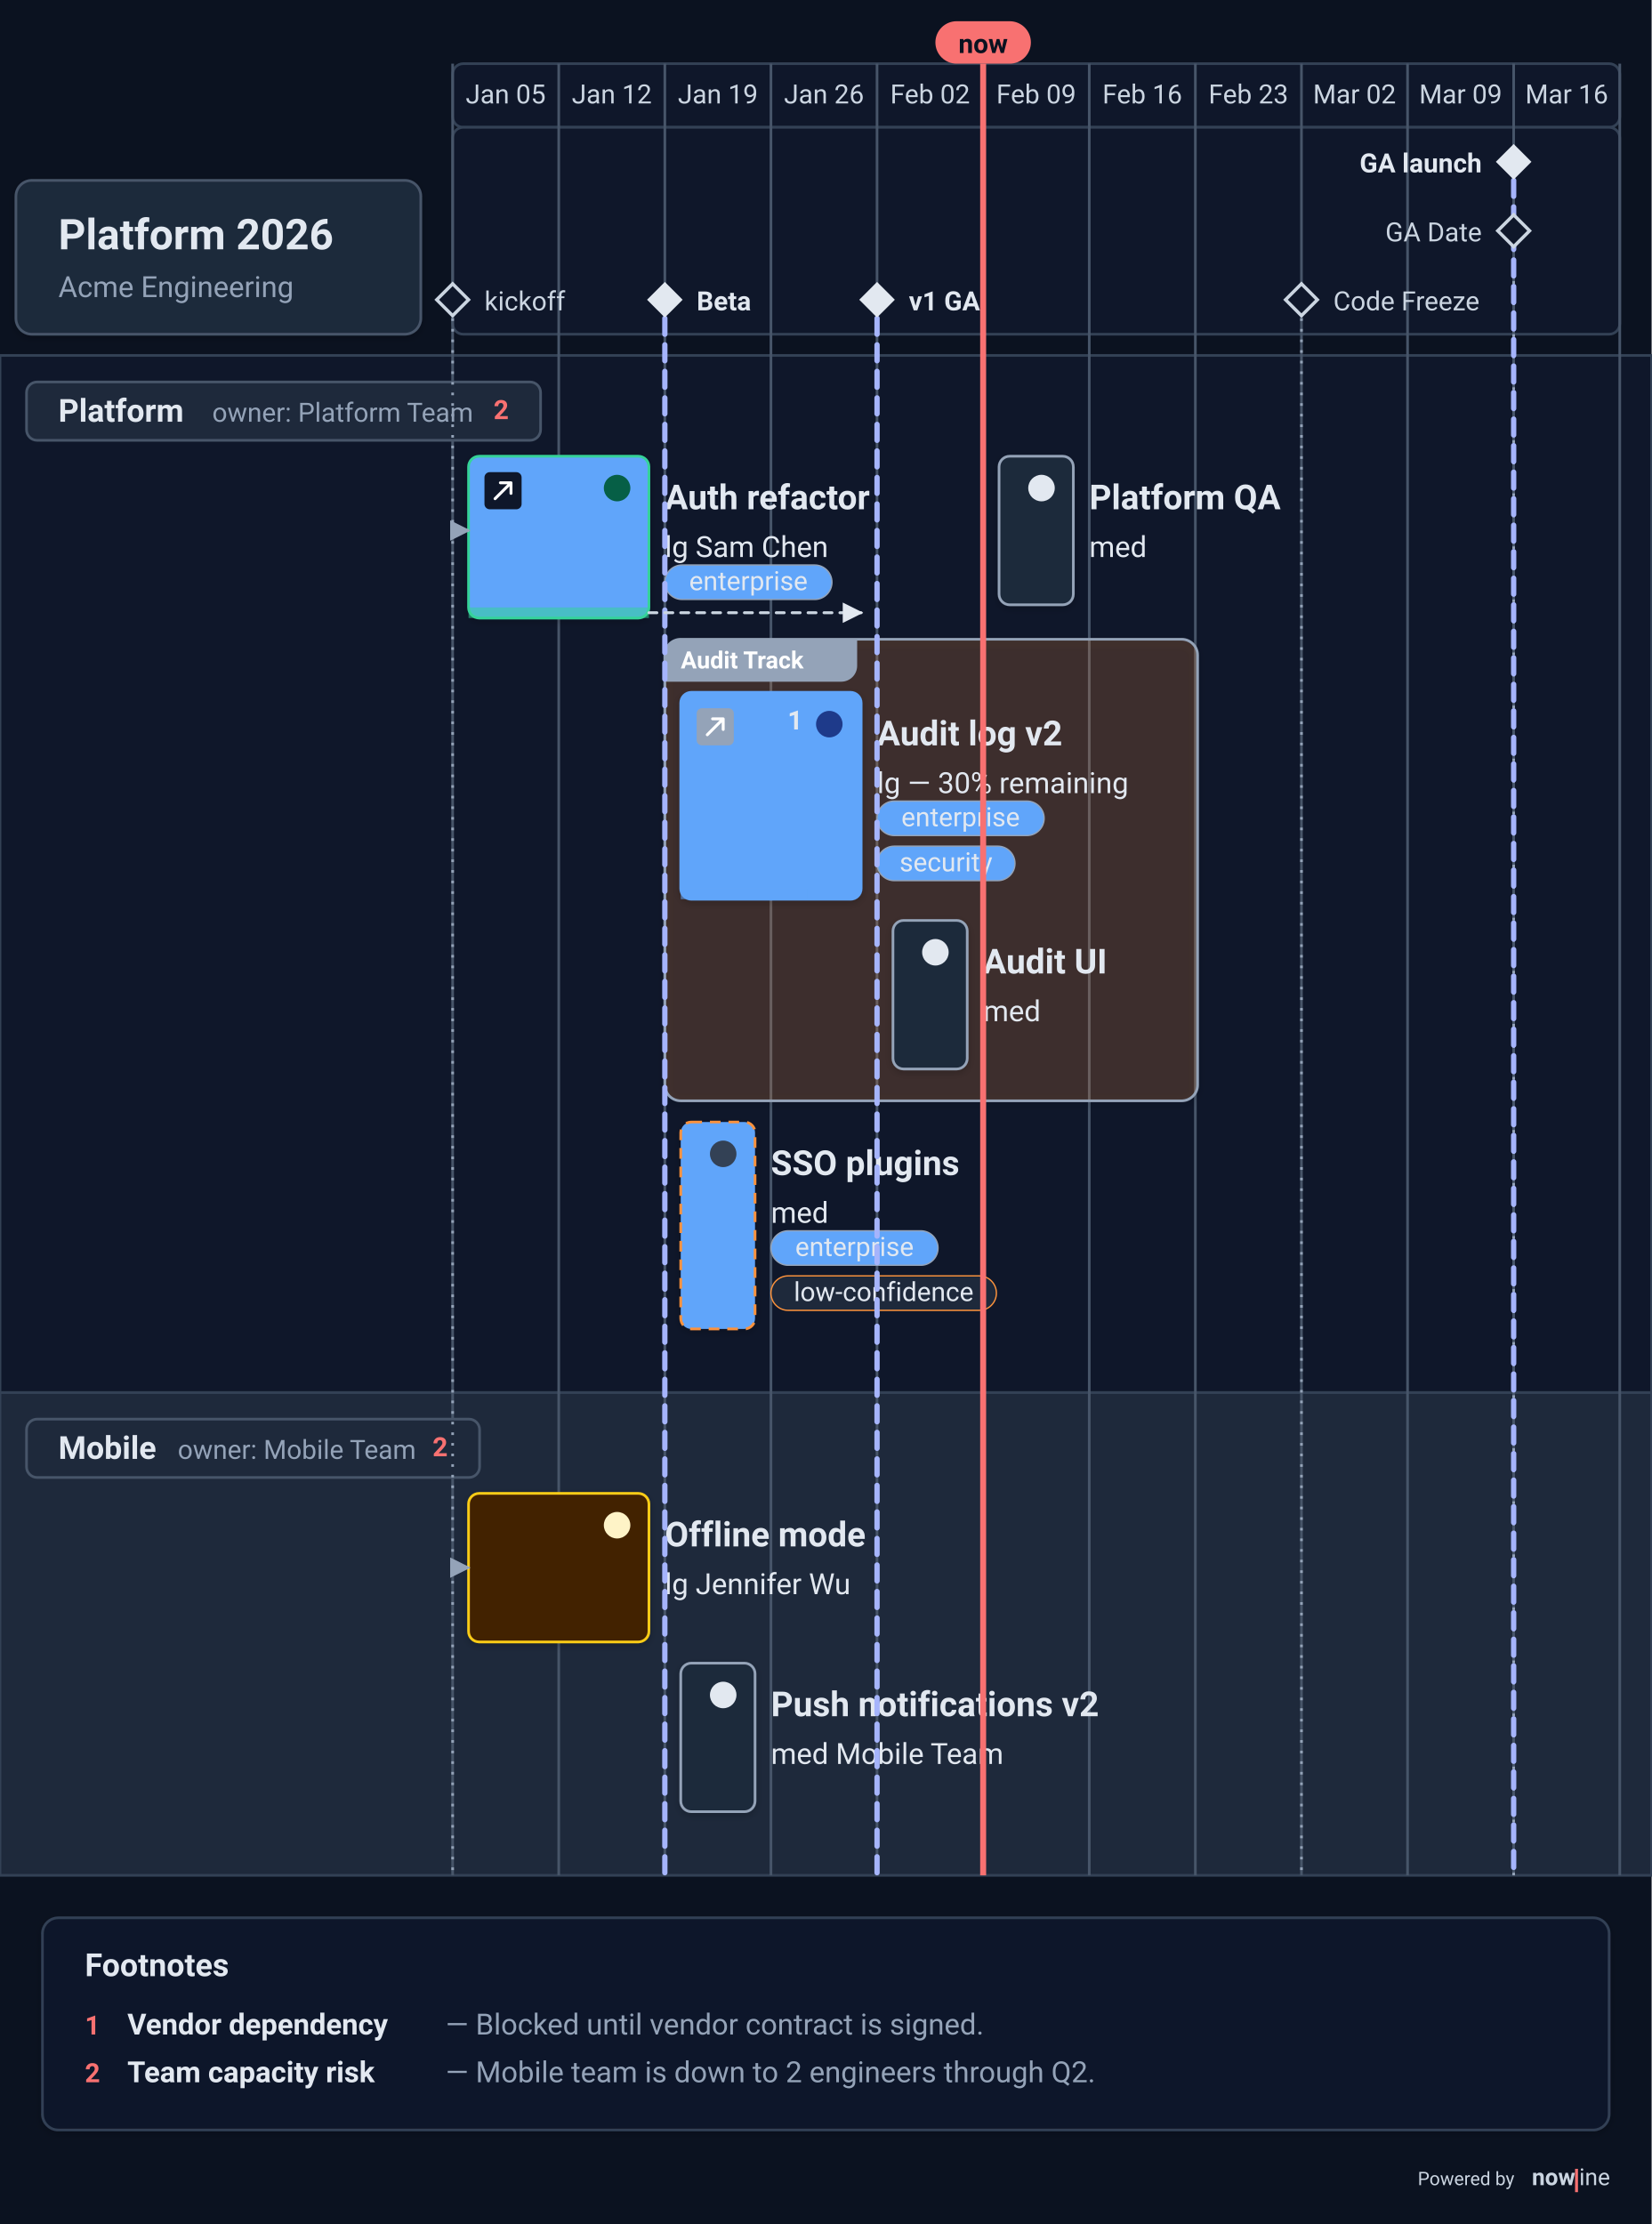
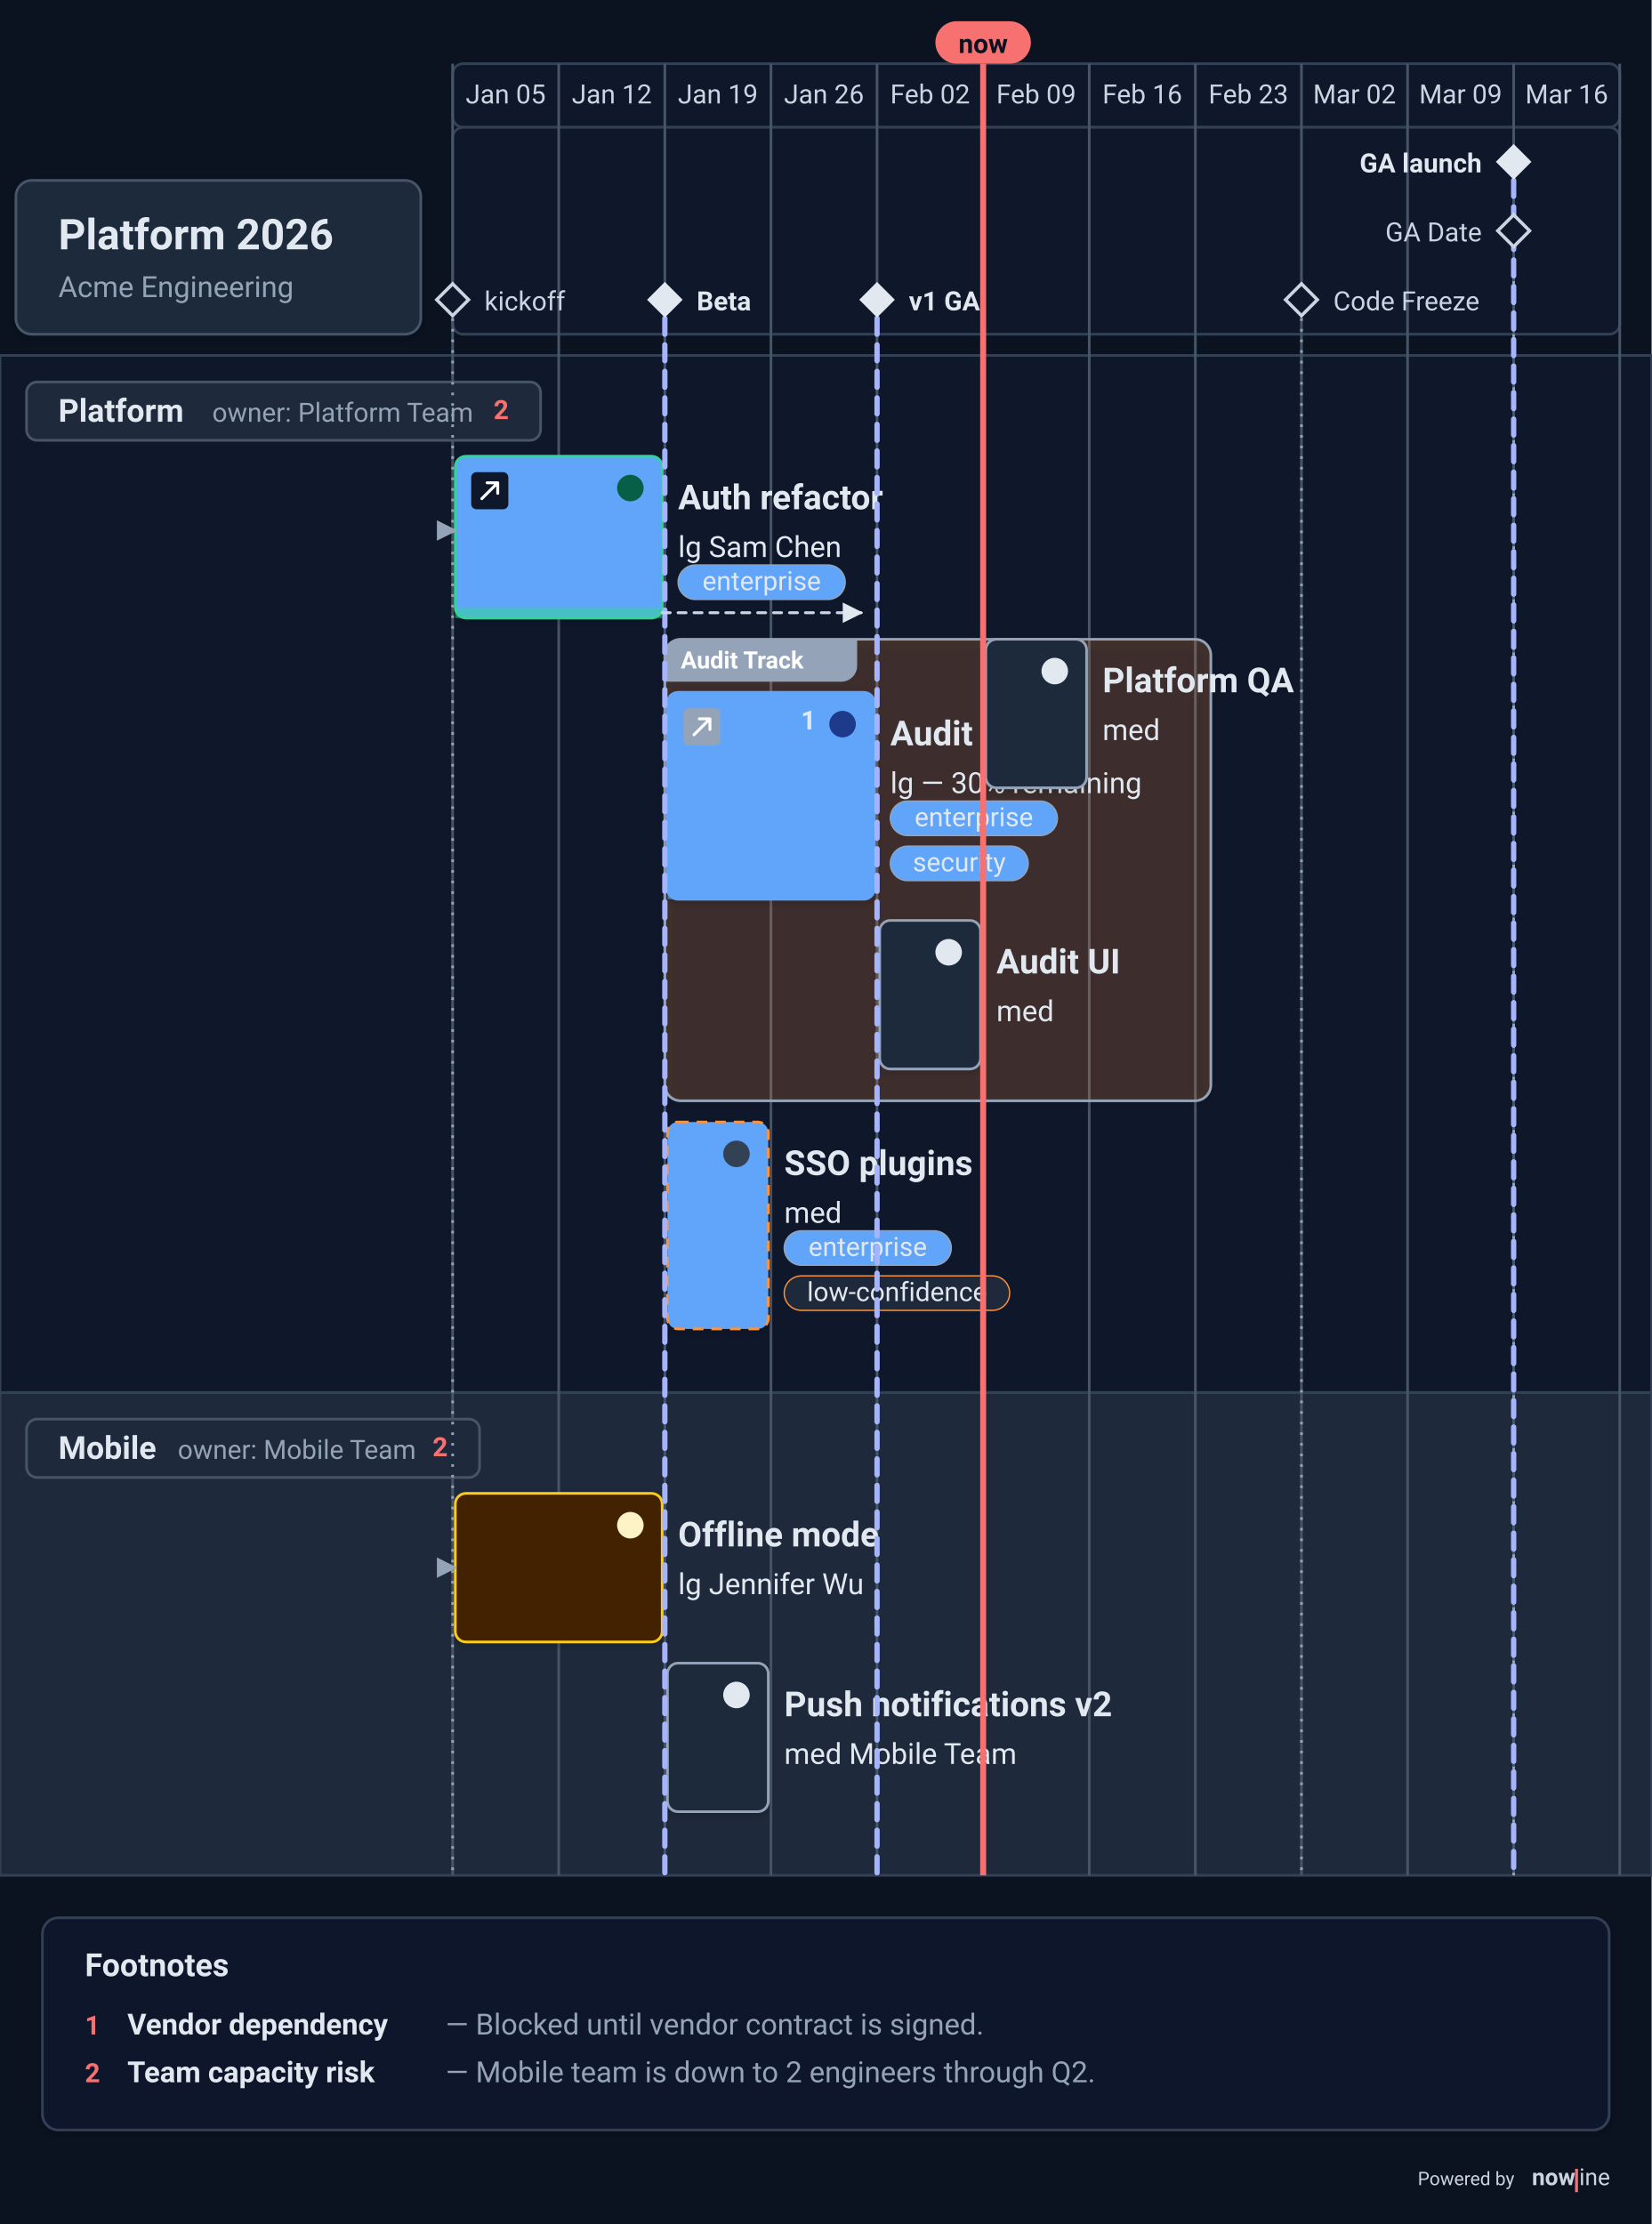
<svg xmlns="http://www.w3.org/2000/svg" data-generator="nowline" data-theme="dark" height="838.44" viewBox="0 0 622.64 838.44" width="622.64">
  <defs>
    <filter height="200%" id="nl-0-root-shadow-subtle" width="200%" x="-50%" y="-50%">
      <feGaussianBlur in="SourceAlpha" stdDeviation="1.5" />
      <feOffset dx="0" dy="1" result="offsetblur" />
      <feComponentTransfer>
        <feFuncA type="linear" slope="0.2" />
      </feComponentTransfer>
      <feMerge>
        <feMergeNode />
        <feMergeNode in="SourceGraphic" />
      </feMerge>
    </filter>
    <filter height="200%" id="nl-0-root-shadow-soft" width="200%" x="-50%" y="-50%">
      <feGaussianBlur in="SourceAlpha" stdDeviation="5" />
      <feOffset dx="0" dy="3" result="offsetblur" />
      <feComponentTransfer>
        <feFuncA type="linear" slope="0.3" />
      </feComponentTransfer>
      <feMerge>
        <feMergeNode />
        <feMergeNode in="SourceGraphic" />
      </feMerge>
    </filter>
    <filter height="200%" id="nl-0-root-shadow-hard" width="200%" x="-50%" y="-50%">
      <feGaussianBlur in="SourceAlpha" stdDeviation="0" />
      <feOffset dx="2" dy="2" result="offsetblur" />
      <feComponentTransfer>
        <feFuncA type="linear" slope="0.45" />
      </feComponentTransfer>
      <feMerge>
        <feMergeNode />
        <feMergeNode in="SourceGraphic" />
      </feMerge>
    </filter>
    <marker id="nl-0-root-arrow" viewBox="0 0 10 10" refX="9" refY="5" markerWidth="7" markerHeight="7" orient="auto">
      <path d="M 0 0 L 10 5 L 0 10 z" fill="#94a3b8" />
    </marker>
    <marker id="nl-0-root-arrow-light" viewBox="0 0 10 10" refX="9" refY="5" markerWidth="7" markerHeight="7" orient="auto">
      <path d="M 0 0 L 10 5 L 0 10 z" fill="#64748b" />
    </marker>
    <marker id="nl-0-root-arrow-dark" viewBox="0 0 10 10" refX="9" refY="5" markerWidth="7" markerHeight="7" orient="auto">
      <path d="M 0 0 L 10 5 L 0 10 z" fill="#e2e8f0" />
    </marker>
  </defs>
  <rect fill="#0b1220" height="838.44" width="622.64" x="0" y="0" />
  <g data-layer="timeline">
    <rect fill="#0f172a" height="24" rx="4" ry="4" stroke="#334155" stroke-width="1" width="440" x="170.64" y="24" />
    <rect fill="#0f172a" height="78" rx="4" ry="4" stroke="#334155" stroke-width="1" width="440" x="170.64" y="48" />
    <text fill="#cbd5e1" font-family="system-ui, -apple-system, &quot;Segoe UI&quot;, Roboto, sans-serif" font-size="10" text-anchor="middle" x="190.64" y="39">Jan 05</text>
    <text fill="#cbd5e1" font-family="system-ui, -apple-system, &quot;Segoe UI&quot;, Roboto, sans-serif" font-size="10" text-anchor="middle" x="230.64" y="39">Jan 12</text>
    <text fill="#cbd5e1" font-family="system-ui, -apple-system, &quot;Segoe UI&quot;, Roboto, sans-serif" font-size="10" text-anchor="middle" x="270.64" y="39">Jan 19</text>
    <text fill="#cbd5e1" font-family="system-ui, -apple-system, &quot;Segoe UI&quot;, Roboto, sans-serif" font-size="10" text-anchor="middle" x="310.64" y="39">Jan 26</text>
    <text fill="#cbd5e1" font-family="system-ui, -apple-system, &quot;Segoe UI&quot;, Roboto, sans-serif" font-size="10" text-anchor="middle" x="350.64" y="39">Feb 02</text>
    <text fill="#cbd5e1" font-family="system-ui, -apple-system, &quot;Segoe UI&quot;, Roboto, sans-serif" font-size="10" text-anchor="middle" x="390.64" y="39">Feb 09</text>
    <text fill="#cbd5e1" font-family="system-ui, -apple-system, &quot;Segoe UI&quot;, Roboto, sans-serif" font-size="10" text-anchor="middle" x="430.64" y="39">Feb 16</text>
    <text fill="#cbd5e1" font-family="system-ui, -apple-system, &quot;Segoe UI&quot;, Roboto, sans-serif" font-size="10" text-anchor="middle" x="470.64" y="39">Feb 23</text>
    <text fill="#cbd5e1" font-family="system-ui, -apple-system, &quot;Segoe UI&quot;, Roboto, sans-serif" font-size="10" text-anchor="middle" x="510.64" y="39">Mar 02</text>
    <text fill="#cbd5e1" font-family="system-ui, -apple-system, &quot;Segoe UI&quot;, Roboto, sans-serif" font-size="10" text-anchor="middle" x="550.64" y="39">Mar 09</text>
    <text fill="#cbd5e1" font-family="system-ui, -apple-system, &quot;Segoe UI&quot;, Roboto, sans-serif" font-size="10" text-anchor="middle" x="590.64" y="39">Mar 16</text>
  </g>
  <g data-id="platform" data-layer="swimlane-bg">
    <rect fill="#0f172a" height="391" stroke="#334155" stroke-width="1" width="622.64" x="0" y="134" />
  </g>
  <g data-id="mobile" data-layer="swimlane-bg">
    <rect fill="#1e293b" height="182" stroke="#334155" stroke-width="1" width="622.64" x="0" y="525" />
  </g>
  <g data-layer="grid">
    <line stroke="#475569" stroke-width="1" x1="170.64" x2="170.64" y1="24" y2="707" />
    <line stroke="#475569" stroke-width="1" x1="210.64" x2="210.64" y1="24" y2="707" />
    <line stroke="#475569" stroke-width="1" x1="250.64" x2="250.64" y1="24" y2="707" />
    <line stroke="#475569" stroke-width="1" x1="290.64" x2="290.64" y1="24" y2="707" />
    <line stroke="#475569" stroke-width="1" x1="330.64" x2="330.64" y1="24" y2="707" />
    <line stroke="#475569" stroke-width="1" x1="370.64" x2="370.64" y1="24" y2="707" />
    <line stroke="#475569" stroke-width="1" x1="410.64" x2="410.64" y1="24" y2="707" />
    <line stroke="#475569" stroke-width="1" x1="450.64" x2="450.64" y1="24" y2="707" />
    <line stroke="#475569" stroke-width="1" x1="490.64" x2="490.64" y1="24" y2="707" />
    <line stroke="#475569" stroke-width="1" x1="530.64" x2="530.64" y1="24" y2="707" />
    <line stroke="#475569" stroke-width="1" x1="570.64" x2="570.64" y1="24" y2="707" />
    <line stroke="#475569" stroke-width="1" x1="610.64" x2="610.64" y1="24" y2="707" />
  </g>
  <g data-id="platform" data-layer="swimlane">
    <rect fill="#1e293b" height="22" rx="4" ry="4" stroke="#475569" stroke-width="1" width="193.8" x="10" y="144" />
    <text fill="#e2e8f0" font-family="system-ui, -apple-system, &quot;Segoe UI&quot;, Roboto, sans-serif" font-size="12" font-weight="600" x="22" y="159">Platform</text>
    <text fill="#94a3b8" font-family="system-ui, -apple-system, &quot;Segoe UI&quot;, Roboto, sans-serif" font-size="10" x="80" y="159">owner: Platform Team</text>
    <text fill="#f87171" font-family="system-ui, -apple-system, &quot;Segoe UI&quot;, Roboto, sans-serif" font-size="10" font-weight="700" text-anchor="end" x="191.8" y="158">2</text>
    <g data-id="auth-refactor" data-layer="item">
-       <rect fill="#60a5fa" filter="url(#nl-0-root-shadow-subtle)" height="61" rx="4" ry="4" stroke="#34d399" stroke-width="1" width="68" x="176.64" y="172" />
-       <rect fill="#34d399" height="4" opacity="0.55" width="68" x="176.64" y="229" />
-       <circle cx="232.64" cy="184" fill="#065f46" r="5" />
-       <text fill="#e2e8f0" font-family="system-ui, -apple-system, &quot;Segoe UI&quot;, Roboto, sans-serif" font-size="13" font-weight="600" x="250.64" y="192">Auth refactor</text>
-       <text fill="#e2e8f0" font-family="system-ui, -apple-system, &quot;Segoe UI&quot;, Roboto, sans-serif" font-size="11" x="250.64" y="210">lg Sam Chen</text>
+       <rect fill="#60a5fa" filter="url(#nl-0-root-shadow-subtle)" height="61" rx="4" ry="4" stroke="#34d399" stroke-width="1" width="78" x="171.64" y="172" />
+       <rect fill="#34d399" height="4" opacity="0.55" width="78" x="171.64" y="229" />
+       <circle cx="237.64" cy="184" fill="#065f46" r="5" />
+       <text fill="#e2e8f0" font-family="system-ui, -apple-system, &quot;Segoe UI&quot;, Roboto, sans-serif" font-size="13" font-weight="600" x="255.64" y="192">Auth refactor</text>
+       <text fill="#e2e8f0" font-family="system-ui, -apple-system, &quot;Segoe UI&quot;, Roboto, sans-serif" font-size="11" x="255.64" y="210">lg Sam Chen</text>
      <a href="https://github.com/acme/auth/issues/123" rel="noopener" target="_blank">
-         <rect fill="#0f172a" height="14" rx="2" ry="2" width="14" x="182.64" y="178" />
-         <path d="M186.64 188 L192.64 182 M188.64 182 H192.64 V186" fill="none" stroke="#ffffff" stroke-linecap="round" stroke-linejoin="round" stroke-width="1.1" />
+         <rect fill="#0f172a" height="14" rx="2" ry="2" width="14" x="177.64" y="178" />
+         <path d="M181.64 188 L187.64 182 M183.64 182 H187.64 V186" fill="none" stroke="#ffffff" stroke-linecap="round" stroke-linejoin="round" stroke-width="1.1" />
      </a>
-       <rect fill="#60a5fa" height="13" rx="6.5" ry="6.5" stroke="#94a3b8" stroke-width="0.5" width="63" x="250.64" y="213" />
-       <text fill="#e2e8f0" font-family="system-ui, -apple-system, &quot;Segoe UI&quot;, Roboto, sans-serif" font-size="10" font-style="normal" font-weight="400" text-anchor="middle" x="282.14" y="222.5">enterprise</text>
+       <rect fill="#60a5fa" height="13" rx="6.5" ry="6.5" stroke="#94a3b8" stroke-width="0.5" width="63" x="255.64" y="213" />
+       <text fill="#e2e8f0" font-family="system-ui, -apple-system, &quot;Segoe UI&quot;, Roboto, sans-serif" font-size="10" font-style="normal" font-weight="400" text-anchor="middle" x="287.14" y="222.5">enterprise</text>
    </g>
    <g data-layer="parallel">
      <g data-id="audit-track" data-layer="group">
-         <rect fill="#fb923c" fill-opacity="0.18" filter="url(#nl-0-root-shadow-subtle)" height="174" rx="6" ry="6" stroke="#94a3b8" stroke-width="1" width="200.84" x="250.64" y="241" />
+         <rect fill="#fb923c" fill-opacity="0.18" filter="url(#nl-0-root-shadow-subtle)" height="174" rx="6" ry="6" stroke="#94a3b8" stroke-width="1" width="205.84" x="250.64" y="241" />
        <path d="M256.64 241H323.14V251A6 6 0 0 1 317.14 257H250.64V247A6 6 0 0 1 256.64 241Z" fill="#94a3b8" />
        <text fill="#ffffff" font-family="system-ui, -apple-system, &quot;Segoe UI&quot;, Roboto, sans-serif" font-size="9" font-weight="600" x="256.64" y="252">Audit Track</text>
        <g data-id="audit-log" data-layer="item">
-           <rect fill="#60a5fa" filter="url(#nl-0-root-shadow-subtle)" height="78" rx="4" ry="4" stroke="#60a5fa" stroke-width="1" width="68" x="256.64" y="261" />
-           <rect fill="#60a5fa" height="4" opacity="0.55" width="47.6" x="256.64" y="335" />
-           <circle cx="312.64" cy="273" fill="#1e3a8a" r="5" />
-           <text fill="#e2e8f0" font-family="system-ui, -apple-system, &quot;Segoe UI&quot;, Roboto, sans-serif" font-size="13" font-weight="600" x="330.64" y="281">Audit log v2</text>
-           <text fill="#e2e8f0" font-family="system-ui, -apple-system, &quot;Segoe UI&quot;, Roboto, sans-serif" font-size="11" x="330.64" y="299">lg — 30% remaining</text>
-           <text fill="#e2e8f0" font-family="system-ui, -apple-system, &quot;Segoe UI&quot;, Roboto, sans-serif" font-size="10" font-weight="700" text-anchor="end" x="302.64" y="275">1</text>
+           <rect fill="#60a5fa" filter="url(#nl-0-root-shadow-subtle)" height="78" rx="4" ry="4" stroke="#60a5fa" stroke-width="1" width="78" x="251.64" y="261" />
+           <rect fill="#60a5fa" height="4" opacity="0.55" width="54.6" x="251.64" y="335" />
+           <circle cx="317.64" cy="273" fill="#1e3a8a" r="5" />
+           <text fill="#e2e8f0" font-family="system-ui, -apple-system, &quot;Segoe UI&quot;, Roboto, sans-serif" font-size="13" font-weight="600" x="335.64" y="281">Audit log v2</text>
+           <text fill="#e2e8f0" font-family="system-ui, -apple-system, &quot;Segoe UI&quot;, Roboto, sans-serif" font-size="11" x="335.64" y="299">lg — 30% remaining</text>
+           <text fill="#e2e8f0" font-family="system-ui, -apple-system, &quot;Segoe UI&quot;, Roboto, sans-serif" font-size="10" font-weight="700" text-anchor="end" x="307.64" y="275">1</text>
          <a href="https://wiki.acme.com/audit" rel="noopener" target="_blank">
-             <rect fill="#94a3b8" height="14" rx="2" ry="2" width="14" x="262.64" y="267" />
-             <path d="M266.64 277 L272.64 271 M268.64 271 H272.64 V275" fill="none" stroke="#ffffff" stroke-linecap="round" stroke-linejoin="round" stroke-width="1.1" />
+             <rect fill="#94a3b8" height="14" rx="2" ry="2" width="14" x="257.64" y="267" />
+             <path d="M261.64 277 L267.64 271 M263.64 271 H267.64 V275" fill="none" stroke="#ffffff" stroke-linecap="round" stroke-linejoin="round" stroke-width="1.1" />
          </a>
-           <rect fill="#60a5fa" height="13" rx="6.5" ry="6.5" stroke="#94a3b8" stroke-width="0.5" width="63" x="330.64" y="302" />
-           <text fill="#e2e8f0" font-family="system-ui, -apple-system, &quot;Segoe UI&quot;, Roboto, sans-serif" font-size="10" font-style="normal" font-weight="400" text-anchor="middle" x="362.14" y="311.5">enterprise</text>
-           <rect fill="#60a5fa" height="13" rx="6.5" ry="6.5" stroke="#94a3b8" stroke-width="0.5" width="52" x="330.64" y="319" />
-           <text fill="#e2e8f0" font-family="system-ui, -apple-system, &quot;Segoe UI&quot;, Roboto, sans-serif" font-size="10" font-style="normal" font-weight="400" text-anchor="middle" x="356.64" y="328.5">security</text>
+           <rect fill="#60a5fa" height="13" rx="6.5" ry="6.5" stroke="#94a3b8" stroke-width="0.5" width="63" x="335.64" y="302" />
+           <text fill="#e2e8f0" font-family="system-ui, -apple-system, &quot;Segoe UI&quot;, Roboto, sans-serif" font-size="10" font-style="normal" font-weight="400" text-anchor="middle" x="367.14" y="311.5">enterprise</text>
+           <rect fill="#60a5fa" height="13" rx="6.5" ry="6.5" stroke="#94a3b8" stroke-width="0.5" width="52" x="335.64" y="319" />
+           <text fill="#e2e8f0" font-family="system-ui, -apple-system, &quot;Segoe UI&quot;, Roboto, sans-serif" font-size="10" font-style="normal" font-weight="400" text-anchor="middle" x="361.64" y="328.5">security</text>
        </g>
        <g data-id="audit-ui" data-layer="item">
-           <rect fill="#1e293b" filter="url(#nl-0-root-shadow-subtle)" height="56" rx="4" ry="4" stroke="#94a3b8" stroke-width="1" width="28" x="336.64" y="347" />
-           <circle cx="352.64" cy="359" fill="#e2e8f0" r="5" />
-           <text fill="#e2e8f0" font-family="system-ui, -apple-system, &quot;Segoe UI&quot;, Roboto, sans-serif" font-size="13" font-weight="600" x="370.64" y="367">Audit UI</text>
-           <text fill="#e2e8f0" font-family="system-ui, -apple-system, &quot;Segoe UI&quot;, Roboto, sans-serif" font-size="11" x="370.64" y="385">med</text>
+           <rect fill="#1e293b" filter="url(#nl-0-root-shadow-subtle)" height="56" rx="4" ry="4" stroke="#94a3b8" stroke-width="1" width="38" x="331.64" y="347" />
+           <circle cx="357.64" cy="359" fill="#e2e8f0" r="5" />
+           <text fill="#e2e8f0" font-family="system-ui, -apple-system, &quot;Segoe UI&quot;, Roboto, sans-serif" font-size="13" font-weight="600" x="375.64" y="367">Audit UI</text>
+           <text fill="#e2e8f0" font-family="system-ui, -apple-system, &quot;Segoe UI&quot;, Roboto, sans-serif" font-size="11" x="375.64" y="385">med</text>
        </g>
      </g>
      <g data-id="sso" data-layer="item">
-         <rect fill="#60a5fa" filter="url(#nl-0-root-shadow-subtle)" height="78" rx="4" ry="4" stroke="#fb923c" stroke-dasharray="4 3" stroke-width="1" width="28" x="256.64" y="423" />
-         <circle cx="272.64" cy="435" fill="#334155" r="5" />
-         <text fill="#e2e8f0" font-family="system-ui, -apple-system, &quot;Segoe UI&quot;, Roboto, sans-serif" font-size="13" font-weight="600" x="290.64" y="443">SSO plugins</text>
-         <text fill="#e2e8f0" font-family="system-ui, -apple-system, &quot;Segoe UI&quot;, Roboto, sans-serif" font-size="11" x="290.64" y="461">med</text>
-         <rect fill="#60a5fa" height="13" rx="6.5" ry="6.5" stroke="#94a3b8" stroke-width="0.5" width="63" x="290.64" y="464" />
-         <text fill="#e2e8f0" font-family="system-ui, -apple-system, &quot;Segoe UI&quot;, Roboto, sans-serif" font-size="10" font-style="normal" font-weight="400" text-anchor="middle" x="322.14" y="473.5">enterprise</text>
-         <rect fill="#1e293b" height="13" rx="6.5" ry="6.5" stroke="#fb923c" stroke-width="0.5" width="85" x="290.64" y="481" />
-         <text fill="#e2e8f0" font-family="system-ui, -apple-system, &quot;Segoe UI&quot;, Roboto, sans-serif" font-size="10" font-style="normal" font-weight="400" text-anchor="middle" x="333.14" y="490.5">low-confidence</text>
+         <rect fill="#60a5fa" filter="url(#nl-0-root-shadow-subtle)" height="78" rx="4" ry="4" stroke="#fb923c" stroke-dasharray="4 3" stroke-width="1" width="38" x="251.64" y="423" />
+         <circle cx="277.64" cy="435" fill="#334155" r="5" />
+         <text fill="#e2e8f0" font-family="system-ui, -apple-system, &quot;Segoe UI&quot;, Roboto, sans-serif" font-size="13" font-weight="600" x="295.64" y="443">SSO plugins</text>
+         <text fill="#e2e8f0" font-family="system-ui, -apple-system, &quot;Segoe UI&quot;, Roboto, sans-serif" font-size="11" x="295.64" y="461">med</text>
+         <rect fill="#60a5fa" height="13" rx="6.5" ry="6.5" stroke="#94a3b8" stroke-width="0.5" width="63" x="295.64" y="464" />
+         <text fill="#e2e8f0" font-family="system-ui, -apple-system, &quot;Segoe UI&quot;, Roboto, sans-serif" font-size="10" font-style="normal" font-weight="400" text-anchor="middle" x="327.14" y="473.5">enterprise</text>
+         <rect fill="#1e293b" height="13" rx="6.5" ry="6.5" stroke="#fb923c" stroke-width="0.5" width="85" x="295.64" y="481" />
+         <text fill="#e2e8f0" font-family="system-ui, -apple-system, &quot;Segoe UI&quot;, Roboto, sans-serif" font-size="10" font-style="normal" font-weight="400" text-anchor="middle" x="338.14" y="490.5">low-confidence</text>
      </g>
    </g>
    <g data-id="platform-qa" data-layer="item">
-       <rect fill="#1e293b" filter="url(#nl-0-root-shadow-subtle)" height="56" rx="4" ry="4" stroke="#94a3b8" stroke-width="1" width="28" x="376.64" y="172" />
-       <circle cx="392.64" cy="184" fill="#e2e8f0" r="5" />
-       <text fill="#e2e8f0" font-family="system-ui, -apple-system, &quot;Segoe UI&quot;, Roboto, sans-serif" font-size="13" font-weight="600" x="410.64" y="192">Platform QA</text>
-       <text fill="#e2e8f0" font-family="system-ui, -apple-system, &quot;Segoe UI&quot;, Roboto, sans-serif" font-size="11" x="410.64" y="210">med</text>
+       <rect fill="#1e293b" filter="url(#nl-0-root-shadow-subtle)" height="56" rx="4" ry="4" stroke="#94a3b8" stroke-width="1" width="38" x="371.64" y="241" />
+       <circle cx="397.64" cy="253" fill="#e2e8f0" r="5" />
+       <text fill="#e2e8f0" font-family="system-ui, -apple-system, &quot;Segoe UI&quot;, Roboto, sans-serif" font-size="13" font-weight="600" x="415.64" y="261">Platform QA</text>
+       <text fill="#e2e8f0" font-family="system-ui, -apple-system, &quot;Segoe UI&quot;, Roboto, sans-serif" font-size="11" x="415.64" y="279">med</text>
    </g>
  </g>
  <g data-id="mobile" data-layer="swimlane">
    <rect fill="#1e293b" height="22" rx="4" ry="4" stroke="#475569" stroke-width="1" width="170.8" x="10" y="535" />
    <text fill="#e2e8f0" font-family="system-ui, -apple-system, &quot;Segoe UI&quot;, Roboto, sans-serif" font-size="12" font-weight="600" x="22" y="550">Mobile</text>
    <text fill="#94a3b8" font-family="system-ui, -apple-system, &quot;Segoe UI&quot;, Roboto, sans-serif" font-size="10" x="67" y="550">owner: Mobile Team</text>
    <text fill="#f87171" font-family="system-ui, -apple-system, &quot;Segoe UI&quot;, Roboto, sans-serif" font-size="10" font-weight="700" text-anchor="end" x="168.8" y="549">2</text>
    <g data-id="offline" data-layer="item">
-       <rect fill="#422006" filter="url(#nl-0-root-shadow-subtle)" height="56" rx="4" ry="4" stroke="#facc15" stroke-width="1" width="68" x="176.64" y="563" />
-       <circle cx="232.64" cy="575" fill="#fef3c7" r="5" />
-       <text fill="#e2e8f0" font-family="system-ui, -apple-system, &quot;Segoe UI&quot;, Roboto, sans-serif" font-size="13" font-weight="600" x="250.64" y="583">Offline mode</text>
-       <text fill="#e2e8f0" font-family="system-ui, -apple-system, &quot;Segoe UI&quot;, Roboto, sans-serif" font-size="11" x="250.64" y="601">lg Jennifer Wu</text>
+       <rect fill="#422006" filter="url(#nl-0-root-shadow-subtle)" height="56" rx="4" ry="4" stroke="#facc15" stroke-width="1" width="78" x="171.64" y="563" />
+       <circle cx="237.64" cy="575" fill="#fef3c7" r="5" />
+       <text fill="#e2e8f0" font-family="system-ui, -apple-system, &quot;Segoe UI&quot;, Roboto, sans-serif" font-size="13" font-weight="600" x="255.64" y="583">Offline mode</text>
+       <text fill="#e2e8f0" font-family="system-ui, -apple-system, &quot;Segoe UI&quot;, Roboto, sans-serif" font-size="11" x="255.64" y="601">lg Jennifer Wu</text>
    </g>
    <g data-id="push-v2" data-layer="item">
-       <rect fill="#1e293b" filter="url(#nl-0-root-shadow-subtle)" height="56" rx="4" ry="4" stroke="#94a3b8" stroke-width="1" width="28" x="256.64" y="627" />
-       <circle cx="272.64" cy="639" fill="#e2e8f0" r="5" />
-       <text fill="#e2e8f0" font-family="system-ui, -apple-system, &quot;Segoe UI&quot;, Roboto, sans-serif" font-size="13" font-weight="600" x="290.64" y="647">Push notifications v2</text>
-       <text fill="#e2e8f0" font-family="system-ui, -apple-system, &quot;Segoe UI&quot;, Roboto, sans-serif" font-size="11" x="290.64" y="665">med Mobile Team</text>
-     </g>
-   </g>
-   <path d="M170.64 200 L176.64 200" fill="none" marker-end="url(#nl-0-root-arrow)" stroke="#cbd5e1" stroke-linejoin="round" stroke-width="1.1" />
-   <path d="M170.64 591 L176.64 591" fill="none" marker-end="url(#nl-0-root-arrow)" stroke="#cbd5e1" stroke-linejoin="round" stroke-width="1.1" />
+       <rect fill="#1e293b" filter="url(#nl-0-root-shadow-subtle)" height="56" rx="4" ry="4" stroke="#94a3b8" stroke-width="1" width="38" x="251.64" y="627" />
+       <circle cx="277.64" cy="639" fill="#e2e8f0" r="5" />
+       <text fill="#e2e8f0" font-family="system-ui, -apple-system, &quot;Segoe UI&quot;, Roboto, sans-serif" font-size="13" font-weight="600" x="295.64" y="647">Push notifications v2</text>
+       <text fill="#e2e8f0" font-family="system-ui, -apple-system, &quot;Segoe UI&quot;, Roboto, sans-serif" font-size="11" x="295.64" y="665">med Mobile Team</text>
+     </g>
+   </g>
+   <path d="M170.64 200 L171.64 200" fill="none" marker-end="url(#nl-0-root-arrow)" stroke="#cbd5e1" stroke-linejoin="round" stroke-width="1.1" />
+   <path d="M170.64 591 L171.64 591" fill="none" marker-end="url(#nl-0-root-arrow)" stroke="#cbd5e1" stroke-linejoin="round" stroke-width="1.1" />
  <line stroke="#94a3b8" stroke-dasharray="1 3" stroke-width="1" x1="170.64" x2="170.64" y1="120" y2="707" />
  <line stroke="#94a3b8" stroke-dasharray="1 3" stroke-width="1" x1="490.64" x2="490.64" y1="120" y2="707" />
  <line stroke="#94a3b8" stroke-dasharray="1 3" stroke-width="1" x1="570.64" x2="570.64" y1="94" y2="707" />
  <line stroke="#a5b4fc" stroke-dasharray="6 4" stroke-linecap="round" stroke-width="2" x1="250.64" x2="250.64" y1="120" y2="707" />
  <line stroke="#a5b4fc" stroke-dasharray="6 4" stroke-linecap="round" stroke-width="2" x1="330.64" x2="330.64" y1="120" y2="707" />
-   <path d="M244.64 231 H324.64" fill="none" marker-end="url(#nl-0-root-arrow-dark)" stroke="#cbd5e1" stroke-dasharray="3 3" stroke-linecap="round" stroke-width="1.1" />
+   <path d="M249.64 231 H324.64" fill="none" marker-end="url(#nl-0-root-arrow-dark)" stroke="#cbd5e1" stroke-dasharray="3 3" stroke-linecap="round" stroke-width="1.1" />
  <line stroke="#a5b4fc" stroke-dasharray="6 4" stroke-linecap="round" stroke-width="2" x1="570.64" x2="570.64" y1="68" y2="707" />
  <g data-id="kickoff" data-layer="anchor">
    <path d="M170.64 107 L176.64 113 L170.64 119 L164.64 113 Z" fill="#0f172a" stroke="#cbd5e1" stroke-width="1.25" />
    <text fill="#cbd5e1" font-family="system-ui, -apple-system, &quot;Segoe UI&quot;, Roboto, sans-serif" font-size="10" x="182.64" y="117">kickoff</text>
  </g>
  <g data-id="code-freeze" data-layer="anchor">
    <path d="M490.64 107 L496.64 113 L490.64 119 L484.64 113 Z" fill="#0f172a" stroke="#cbd5e1" stroke-width="1.25" />
    <text fill="#cbd5e1" font-family="system-ui, -apple-system, &quot;Segoe UI&quot;, Roboto, sans-serif" font-size="10" x="502.64" y="117">Code Freeze</text>
  </g>
  <g data-id="ga-date" data-layer="anchor">
    <path d="M570.64 81 L576.64 87 L570.64 93 L564.64 87 Z" fill="#0f172a" stroke="#cbd5e1" stroke-width="1.25" />
    <text fill="#cbd5e1" font-family="system-ui, -apple-system, &quot;Segoe UI&quot;, Roboto, sans-serif" font-size="10" text-anchor="end" x="558.64" y="91">GA Date</text>
  </g>
  <g data-id="beta" data-layer="milestone">
    <path d="M250.64 107 L256.64 113 L250.64 119 L244.64 113 Z" fill="#e2e8f0" stroke="#e2e8f0" stroke-width="1" />
    <text fill="#e2e8f0" font-family="system-ui, -apple-system, &quot;Segoe UI&quot;, Roboto, sans-serif" font-size="10" font-weight="600" x="262.64" y="117">Beta</text>
  </g>
  <g data-id="v1-ga" data-layer="milestone">
    <path d="M330.64 107 L336.64 113 L330.64 119 L324.64 113 Z" fill="#e2e8f0" stroke="#e2e8f0" stroke-width="1" />
    <text fill="#e2e8f0" font-family="system-ui, -apple-system, &quot;Segoe UI&quot;, Roboto, sans-serif" font-size="10" font-weight="600" x="342.64" y="117">v1 GA</text>
  </g>
  <g data-id="ga-launch" data-layer="milestone">
    <path d="M570.64 55 L576.64 61 L570.64 67 L564.64 61 Z" fill="#e2e8f0" stroke="#e2e8f0" stroke-width="1" />
    <text fill="#e2e8f0" font-family="system-ui, -apple-system, &quot;Segoe UI&quot;, Roboto, sans-serif" font-size="10" font-weight="600" text-anchor="end" x="558.64" y="65">GA launch</text>
  </g>
  <g data-layer="nowline">
    <line stroke="#f87171" stroke-width="2.25" x1="370.64" x2="370.64" y1="24" y2="707" />
    <rect fill="#f87171" height="16" rx="8" ry="8" width="36" x="352.64" y="8" />
    <text fill="#0b1220" font-family="system-ui, -apple-system, &quot;Segoe UI&quot;, Roboto, sans-serif" font-size="10" font-weight="700" text-anchor="middle" x="370.64" y="20">now</text>
  </g>
  <g data-layer="footnotes">
    <rect fill="#0f172a" filter="url(#nl-0-root-shadow-subtle)" height="80" rx="6" ry="6" stroke="#334155" stroke-width="1" width="590.64" x="16" y="723" />
    <text fill="#e2e8f0" font-family="system-ui, -apple-system, &quot;Segoe UI&quot;, Roboto, sans-serif" font-size="12" font-weight="700" x="32" y="745">Footnotes</text>
    <text fill="#f87171" font-family="system-ui, -apple-system, &quot;Segoe UI&quot;, Roboto, sans-serif" font-size="10" font-weight="700" x="32" y="767">1</text>
    <text fill="#e2e8f0" font-family="system-ui, -apple-system, &quot;Segoe UI&quot;, Roboto, sans-serif" font-size="11" font-weight="600" x="48" y="767">Vendor dependency</text>
    <text fill="#94a3b8" font-family="system-ui, -apple-system, &quot;Segoe UI&quot;, Roboto, sans-serif" font-size="11" x="168" y="767">— Blocked until vendor contract is signed.</text>
    <text fill="#f87171" font-family="system-ui, -apple-system, &quot;Segoe UI&quot;, Roboto, sans-serif" font-size="10" font-weight="700" x="32" y="785">2</text>
    <text fill="#e2e8f0" font-family="system-ui, -apple-system, &quot;Segoe UI&quot;, Roboto, sans-serif" font-size="11" font-weight="600" x="48" y="785">Team capacity risk</text>
    <text fill="#94a3b8" font-family="system-ui, -apple-system, &quot;Segoe UI&quot;, Roboto, sans-serif" font-size="11" x="168" y="785">— Mobile team is down to 2 engineers through Q2.</text>
  </g>
  <g data-id="nl-0-root-header" data-layer="header">
    <rect fill="#1e293b" filter="url(#nl-0-root-shadow-subtle)" height="58" rx="6" ry="6" stroke="#475569" stroke-width="1" width="152.64" x="6" y="68" />
    <text fill="#e2e8f0" font-family="system-ui, -apple-system, &quot;Segoe UI&quot;, Roboto, sans-serif" font-size="16" font-weight="600" x="22" y="94">Platform 2026</text>
    <text fill="#94a3b8" font-family="system-ui, -apple-system, &quot;Segoe UI&quot;, Roboto, sans-serif" font-size="11" x="22" y="112">Acme Engineering</text>
  </g>
  <a aria-label="Powered by nowline" href="https://nowline.io" rel="noopener" target="_blank">
    <g data-layer="attribution">
      <g transform="translate(534.48 815) scale(0.22)">
        <text fill="#cbd5e1" font-family="system-ui, -apple-system, &quot;Segoe UI&quot;, Roboto, sans-serif" font-size="32" font-weight="400" x="0" y="40">Powered by</text>
        <text fill="#cbd5e1" font-family="system-ui, -apple-system, &quot;Segoe UI&quot;, Roboto, sans-serif" font-size="40" font-weight="700" x="195.6" y="40">now</text>
        <rect fill="#f87171" height="40" width="5" x="269.6" y="12" />
        <text fill="#cbd5e1" font-family="system-ui, -apple-system, &quot;Segoe UI&quot;, Roboto, sans-serif" font-size="40" font-weight="400" x="276.6" y="40">ine</text>
      </g>
    </g>
  </a>
</svg>
